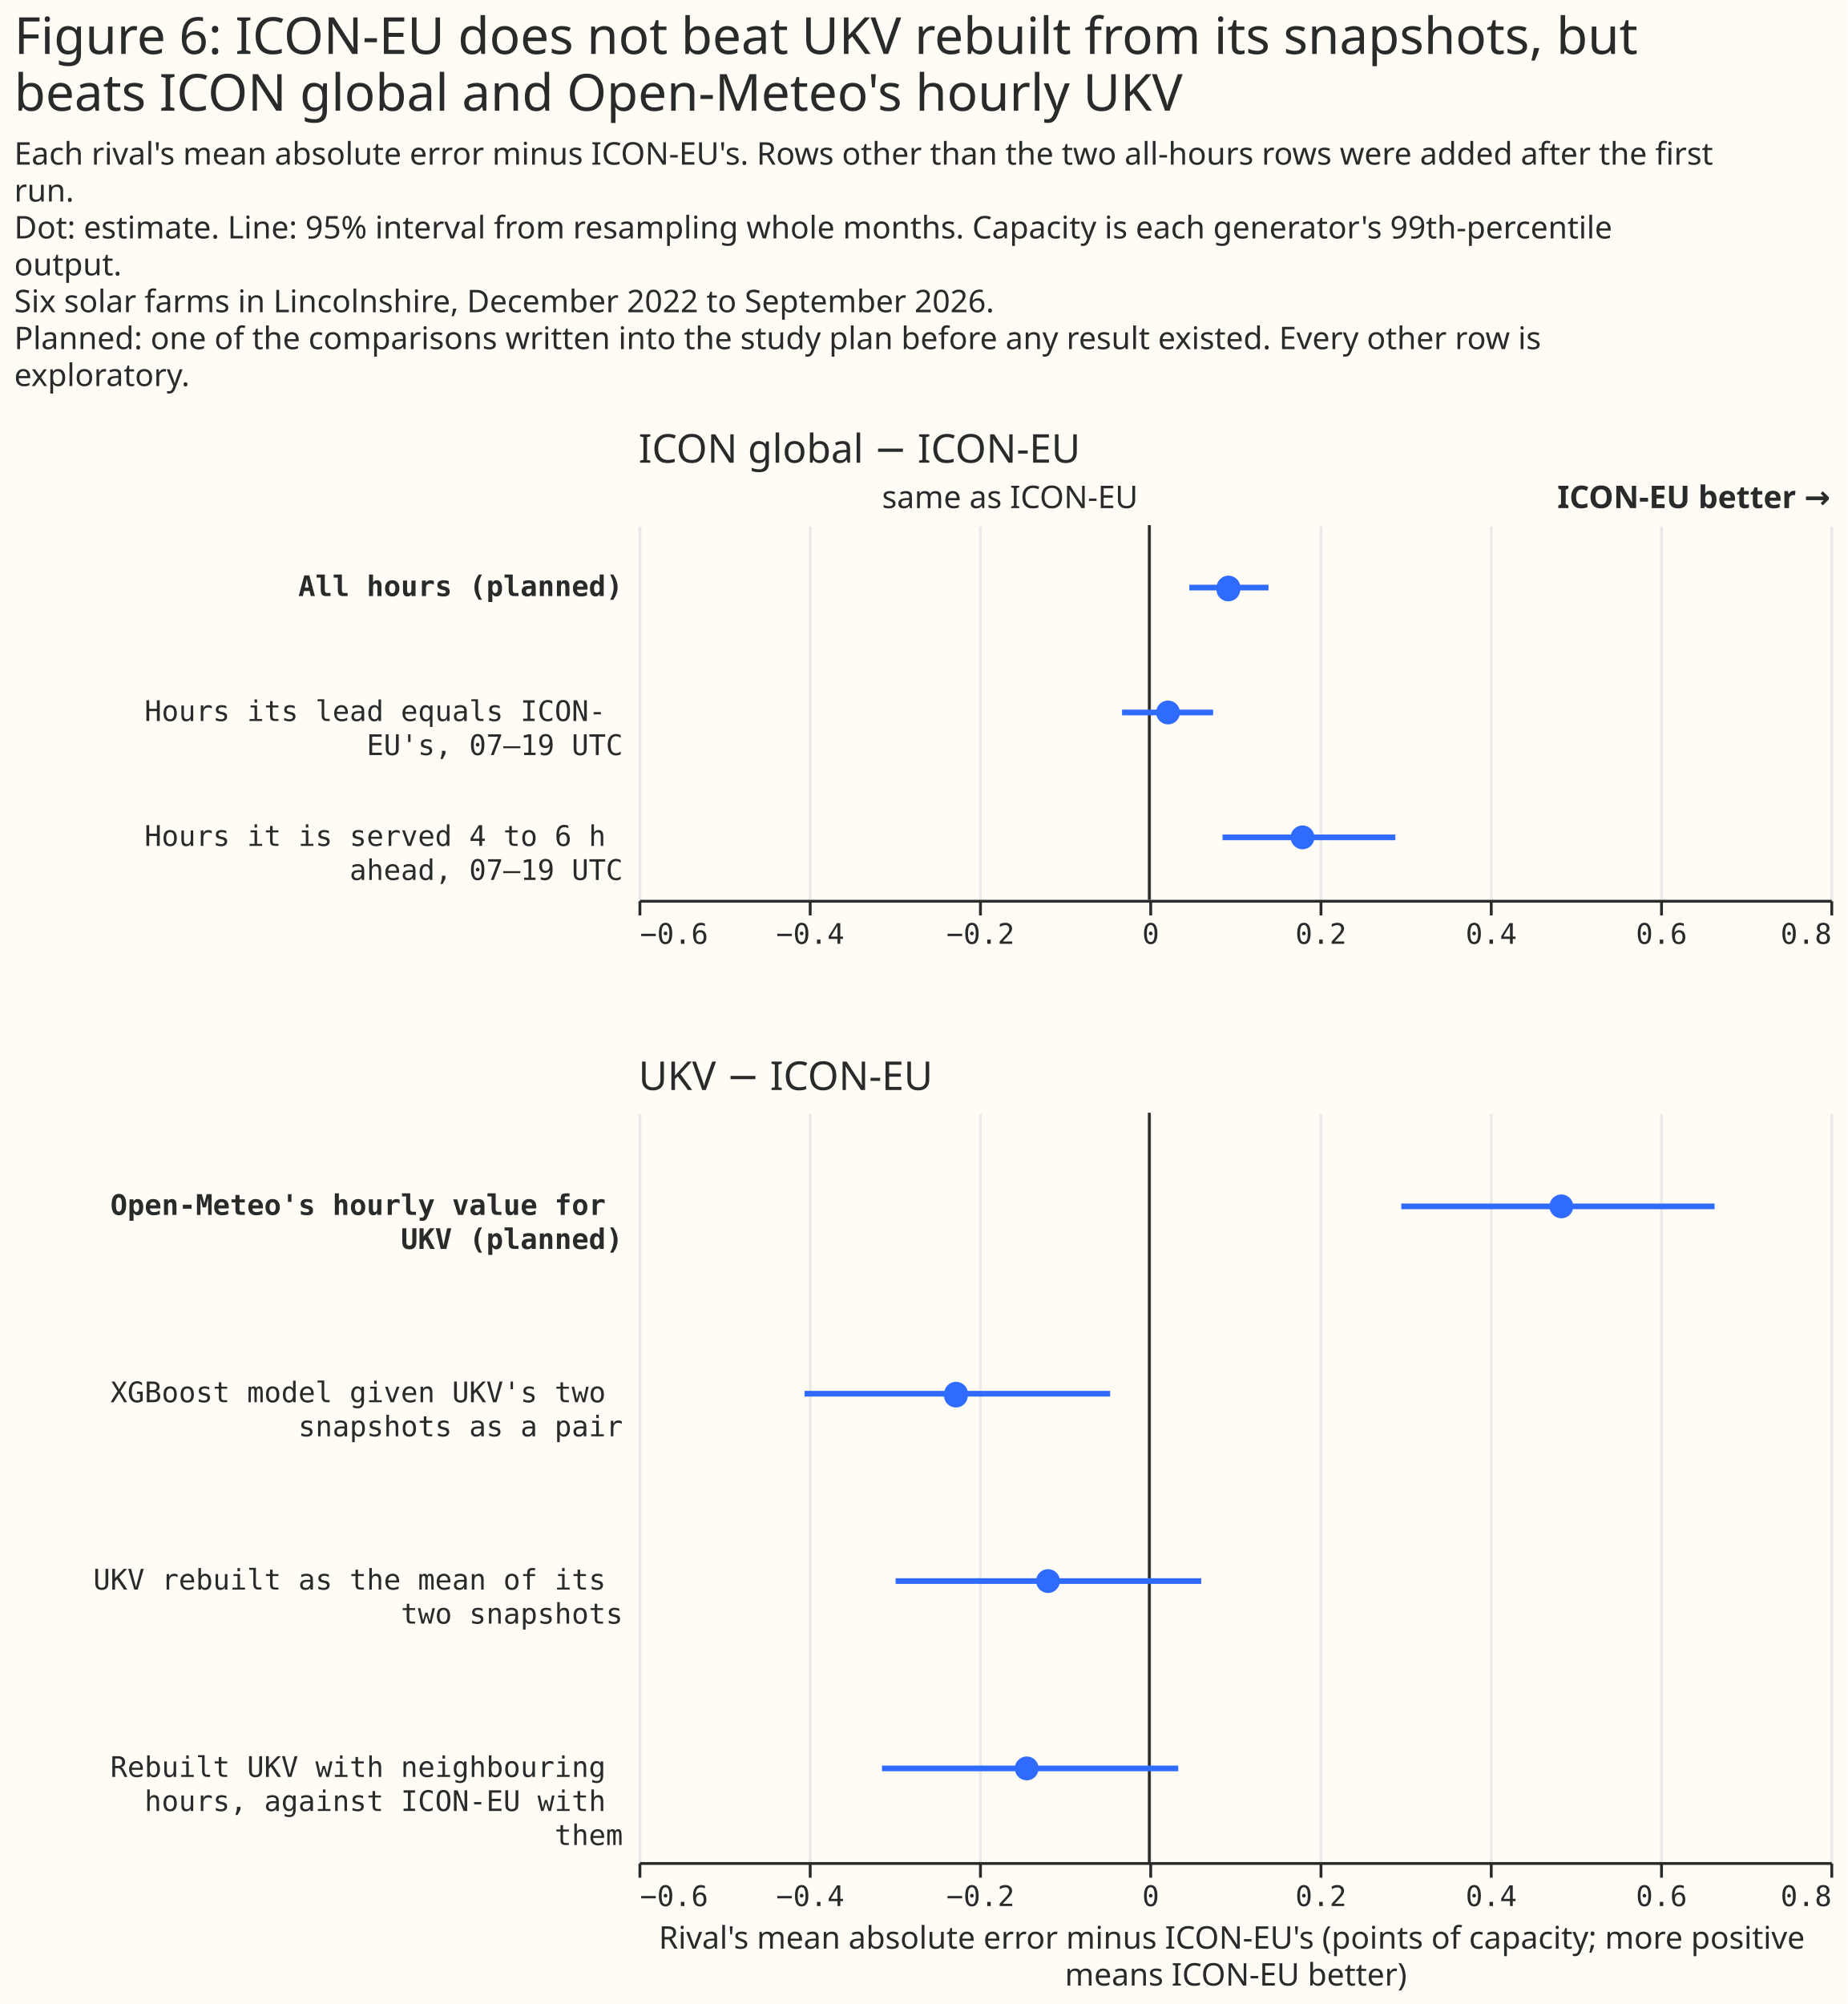
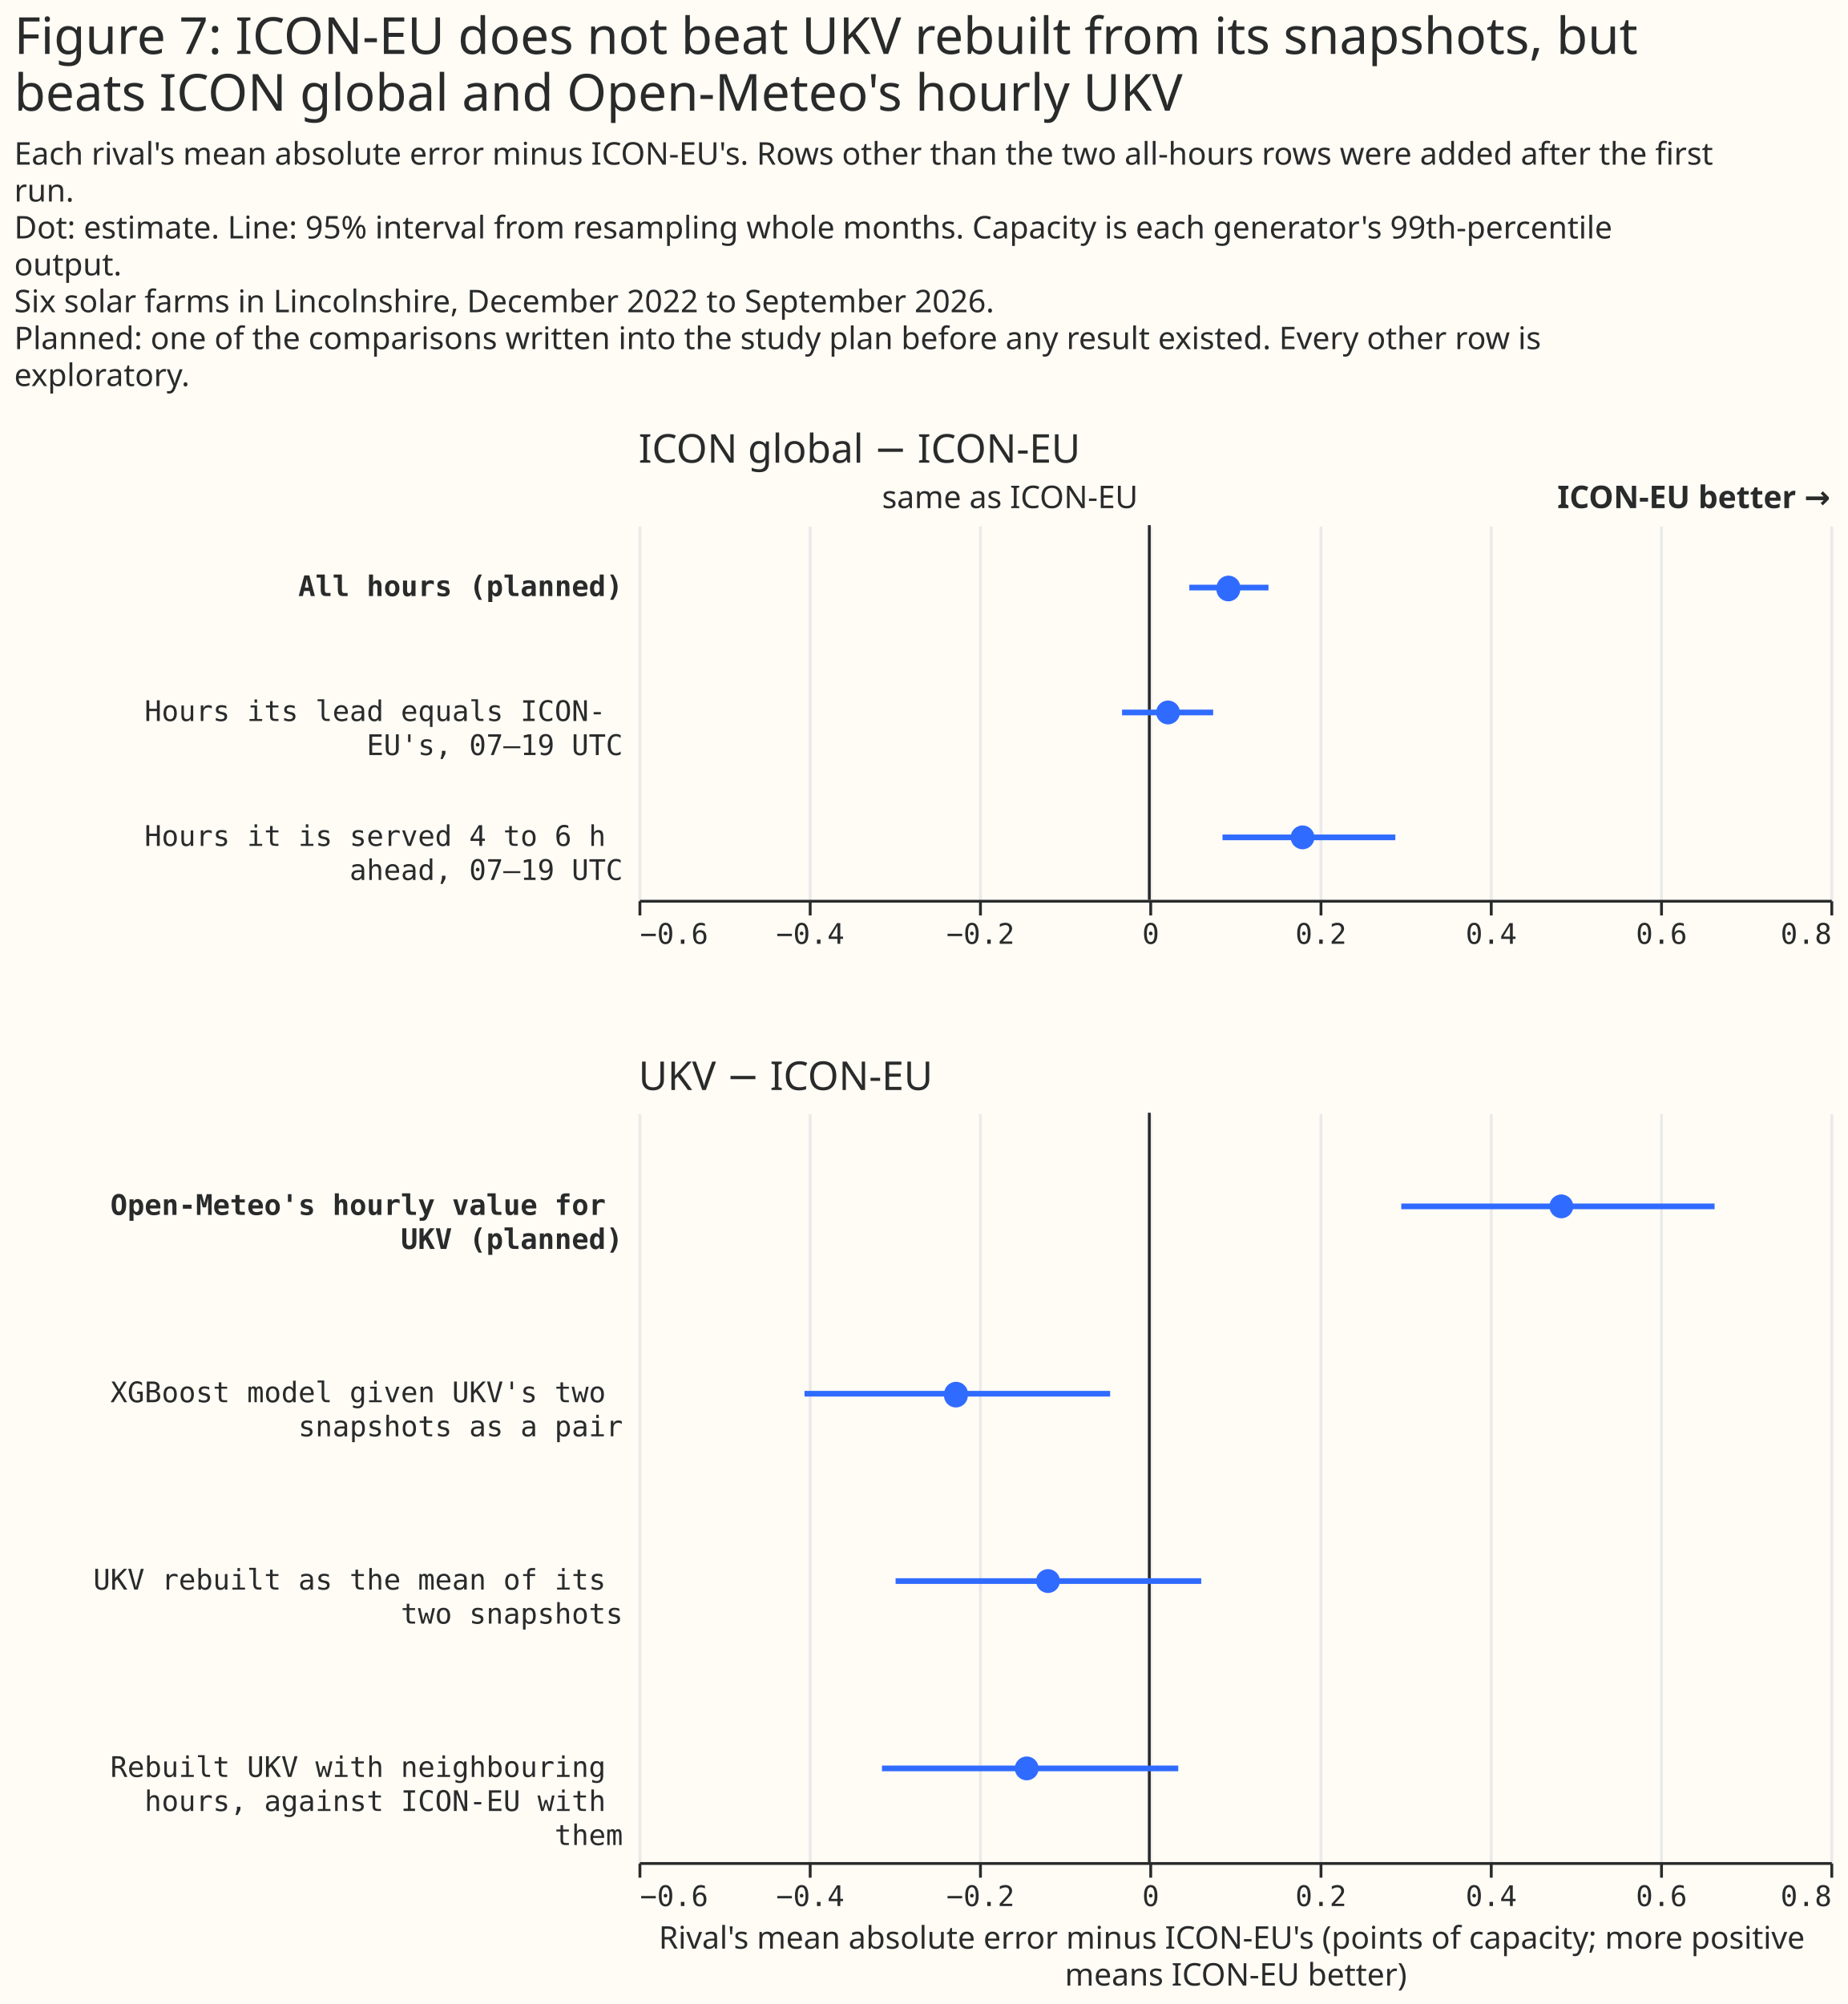
<svg xmlns="http://www.w3.org/2000/svg" width="651" height="706" class="marks" viewBox="0 0 651 706">
  <path fill="#fffbf5" d="M0 0h651v706H0z" />
  <g fill="none" stroke-miterlimit="10" aria-roledescription="group mark container" class="mark-group role-frame root">
    <path d="M225 185h420z" aria-hidden="true" class="background" />
    <g aria-roledescription="group mark container" class="mark-group role-scope concat_0_group">
      <path fill="#fffbf5" d="M225 185h420v132H225Z" aria-hidden="true" class="background" />
      <g aria-hidden="true" class="mark-group role-axis">
        <path stroke="#eaeaea" d="M225.5 317.5v-132m60 132v-132m60 132v-132m60 132v-132m60 132v-132m60 132v-132m60 132v-132m60 132v-132" class="mark-rule role-axis-grid" pointer-events="none" />
      </g>
      <g aria-label="X-axis for a linear scale with values from −0.6 to 0.8" aria-roledescription="axis" class="mark-group role-axis" pointer-events="none">
        <path stroke="#292b2b" d="M225.5 317.5v5m60-5v5m60-5v5m60-5v5m60-5v5m60-5v5m60-5v5m60-5v5" class="mark-rule role-axis-tick" />
        <g fill="#292b2b" class="mark-text role-axis-label" font-family="Matter Semi Mono, Roboto Mono, monospace" font-size="10">
          <text transform="translate(225.5 332.5)">−0.6</text>
          <text text-anchor="middle" transform="translate(285.5 332.5)">−0.4</text>
          <text text-anchor="middle" transform="translate(345.5 332.5)">−0.2</text>
          <text text-anchor="middle" transform="translate(405.5 332.5)">0</text>
          <text text-anchor="middle" transform="translate(465.5 332.5)">0.2</text>
          <text text-anchor="middle" transform="translate(525.5 332.5)">0.4</text>
          <text text-anchor="middle" transform="translate(585.5 332.5)">0.6</text>
          <text text-anchor="end" transform="translate(645.5 332.5)">0.8</text>
        </g>
        <path stroke="#292b2b" d="M225.5 317.5h420" class="mark-rule role-axis-domain" />
      </g>
      <g aria-label="Y-axis for a discrete scale with 3 values: All hours (planned), Hours its lead equals ICON-EU's, 07–19 UTC, Hours it is served 4 to 6 h ahead, 07–19 UTC" aria-roledescription="axis" class="mark-group role-axis">
        <g fill="#292b2b" class="mark-text role-axis-label" font-family="Matter Semi Mono, Roboto Mono, monospace" font-size="10" pointer-events="none" text-anchor="end">
          <text font-weight="bold" transform="translate(219.5 210)">All hours (planned)</text>
          <text transform="translate(219.5 254)">
            <tspan>Hours its lead equals ICON-</tspan>
            <tspan x="0" dy="12">EU's, 07–19 UTC</tspan>
          </text>
          <text transform="translate(219.5 298)">
            <tspan>Hours it is served 4 to 6 h</tspan>
            <tspan x="0" dy="12">ahead, 07–19 UTC</tspan>
          </text>
        </g>
      </g>
      <g aria-roledescription="rule mark container" class="mark-rule role-mark concat_0_layer_0_marks">
        <path stroke="#292b2b" d="M405 185v132" aria-label="x: 0" aria-roledescription="rule mark" />
      </g>
      <g aria-roledescription="text mark container" class="mark-text role-mark concat_0_layer_1_marks">
        <text fill="#292b2b" aria-label="x: 0" aria-roledescription="text mark" font-family="Matter XH, DM Sans, sans-serif" font-size="11" text-anchor="end" transform="translate(401 179)">same as ICON-EU</text>
      </g>
      <g aria-roledescription="text mark container" class="mark-text role-mark concat_0_layer_2_marks">
        <text fill="#292b2b" aria-label="x: 0.8" aria-roledescription="text mark" font-family="Matter XH, DM Sans, sans-serif" font-size="11" font-weight="bold" text-anchor="end" transform="translate(645 179)">ICON-EU better →</text>
      </g>
      <g stroke="#306bff" stroke-width="2" aria-hidden="true" class="mark-rule role-mark concat_0_layer_3_marks" clip-path="url(#a)" transform="translate(225 185)">
        <path d="M194.1 22H222m-51.6 44h32.1m3.3 44h60.9" />
      </g>
      <g fill="#306bff" aria-roledescription="symbol mark container" class="mark-symbol role-mark concat_0_layer_4_marks" clip-path="url(#b)" transform="translate(225 185)">
        <path d="M212 22a4.2 4.2 0 1 1-8.3 0 4.2 4.2 0 1 1 8.4 0" aria-label=": 0.09; label: All hours (planned); shade: weather model; Row: All hours (planned); Estimate: 0.093; Lower 95%: 0.047; Upper 95%: 0.14" aria-roledescription="point" />
        <path d="M190.8 66a4.2 4.2 0 1 1-8.4 0 4.2 4.2 0 1 1 8.4 0" aria-label=": 0.02; label: Hours its lead equals ICON-EU's, 07–19 UTC; shade: weather model; Row: Hours its lead equals ICON-EU's, 07–19 UTC; Estimate: 0.022; Lower 95%: −0.032; Upper 95%: 0.075" aria-roledescription="point" />
        <path d="M238.2 110a4.2 4.2 0 1 1-8.4 0 4.2 4.2 0 1 1 8.4 0" aria-label=": 0.18; label: Hours it is served 4 to 6 h ahead, 07–19 UTC; shade: weather model; Row: Hours it is served 4 to 6 h ahead, 07–19 UTC; Estimate: 0.18; Lower 95%: 0.086; Upper 95%: 0.289" aria-roledescription="point" />
      </g>
      <g class="mark-group role-title">
        <text fill="#292b2b" aria-label="Title text 'ICON global − ICON-EU'" aria-roledescription="title" class="mark-text role-title-text" font-family="Matter XH, DM Sans, sans-serif" font-size="14" pointer-events="none" transform="translate(225 163)">ICON global − ICON-EU</text>
      </g>
    </g>
    <g aria-roledescription="group mark container" class="mark-group role-scope concat_1_group">
      <path fill="#fffbf5" d="M225 392h420v264H225Z" aria-hidden="true" class="background" />
      <g aria-hidden="true" class="mark-group role-axis">
        <path stroke="#eaeaea" d="M225.5 656.5v-264m60 264v-264m60 264v-264m60 264v-264m60 264v-264m60 264v-264m60 264v-264m60 264v-264" class="mark-rule role-axis-grid" pointer-events="none" />
      </g>
      <g aria-label="X-axis titled 'Rival's mean absolute error minus ICON-EU's (points of capacity; more positive means ICON-EU better)' for a linear scale with values from −0.6 to 0.8" aria-roledescription="axis" class="mark-group role-axis" pointer-events="none">
        <path stroke="#292b2b" d="M225.5 656.5v5m60-5v5m60-5v5m60-5v5m60-5v5m60-5v5m60-5v5m60-5v5" class="mark-rule role-axis-tick" />
        <g fill="#292b2b" class="mark-text role-axis-label" font-family="Matter Semi Mono, Roboto Mono, monospace" font-size="10">
          <text transform="translate(225.5 671.5)">−0.6</text>
          <text text-anchor="middle" transform="translate(285.5 671.5)">−0.4</text>
          <text text-anchor="middle" transform="translate(345.5 671.5)">−0.2</text>
          <text text-anchor="middle" transform="translate(405.5 671.5)">0</text>
          <text text-anchor="middle" transform="translate(465.5 671.5)">0.2</text>
          <text text-anchor="middle" transform="translate(525.5 671.5)">0.4</text>
          <text text-anchor="middle" transform="translate(585.5 671.5)">0.6</text>
          <text text-anchor="end" transform="translate(645.5 671.5)">0.8</text>
        </g>
        <path stroke="#292b2b" d="M225.5 656.5h420" class="mark-rule role-axis-domain" />
        <text fill="#292b2b" class="mark-text role-axis-title" font-family="Matter XH, DM Sans, sans-serif" font-size="11" text-anchor="middle" transform="translate(435.5 686.5)">
          <tspan>Rival's mean absolute error minus ICON-EU's (points of capacity; more positive</tspan>
          <tspan x="0" dy="13">means ICON-EU better)</tspan>
        </text>
      </g>
      <g aria-label="Y-axis for a discrete scale with 4 values: Open-Meteo's hourly value for UKV (planned), XGBoost model given UKV's two snapshots as a pair, UKV rebuilt as the mean of its two snapshots, Rebuilt UKV with neighbouring hours, against ICON-EU with them" aria-roledescription="axis" class="mark-group role-axis">
        <g fill="#292b2b" class="mark-text role-axis-label" font-family="Matter Semi Mono, Roboto Mono, monospace" font-size="10" pointer-events="none" text-anchor="end">
          <text font-weight="bold" transform="translate(219.5 428)">
            <tspan>Open-Meteo's hourly value for</tspan>
            <tspan x="0" dy="12">UKV (planned)</tspan>
          </text>
          <text transform="translate(219.5 494)">
            <tspan>XGBoost model given UKV's two</tspan>
            <tspan x="0" dy="12">snapshots as a pair</tspan>
          </text>
          <text transform="translate(219.5 560)">
            <tspan>UKV rebuilt as the mean of its</tspan>
            <tspan x="0" dy="12">two snapshots</tspan>
          </text>
          <text transform="translate(219.5 626)">
            <tspan>Rebuilt UKV with neighbouring</tspan>
            <tspan x="0" dy="12">hours, against ICON-EU with</tspan>
            <tspan x="0" dy="12">them</tspan>
          </text>
        </g>
      </g>
      <g aria-roledescription="rule mark container" class="mark-rule role-mark concat_1_layer_0_marks">
        <path stroke="#292b2b" d="M405 392v264" aria-label="x: 0" aria-roledescription="rule mark" />
      </g>
      <g stroke="#306bff" stroke-width="2" aria-hidden="true" class="mark-rule role-mark concat_1_layer_1_marks" clip-path="url(#c)" transform="translate(225 392)">
        <path d="M268.8 33h110.4M58.5 99h107.7m-75.6 66h107.7M85.8 231h104.4" />
      </g>
      <g fill="#306bff" aria-roledescription="symbol mark container" class="mark-symbol role-mark concat_1_layer_2_marks" clip-path="url(#d)" transform="translate(225 392)">
        <path d="M329.4 33a4.2 4.2 0 1 1-8.4 0 4.2 4.2 0 1 1 8.4 0" aria-label="Rival's mean absolute error minus ICON-EU's (points of capacity; more positive, means ICON-EU better): 0.48; label: Open-Meteo's hourly value for UKV (planned); shade: weather model; Row: Open-Meteo's hourly value for UKV (planned); Estimate: 0.484; Lower 95%: 0.296; Upper 95%: 0.664" aria-roledescription="point" />
        <path d="M116 99a4.2 4.2 0 1 1-8.3 0 4.2 4.2 0 1 1 8.4 0" aria-label="Rival's mean absolute error minus ICON-EU's (points of capacity; more positive, means ICON-EU better): −0.23; label: XGBoost model given UKV's two snapshots as a pair; shade: weather model; Row: XGBoost model given UKV's two snapshots as a pair; Estimate: −0.227; Lower 95%: −0.405; Upper 95%: −0.046" aria-roledescription="point" />
        <path d="M148.5 165a4.2 4.2 0 1 1-8.4 0 4.2 4.2 0 1 1 8.4 0" aria-label="Rival's mean absolute error minus ICON-EU's (points of capacity; more positive, means ICON-EU better): −0.12; label: UKV rebuilt as the mean of its two snapshots; shade: weather model; Row: UKV rebuilt as the mean of its two snapshots; Estimate: −0.119; Lower 95%: −0.298; Upper 95%: 0.061" aria-roledescription="point" />
        <path d="M141 231a4.2 4.2 0 1 1-8.4 0 4.2 4.2 0 1 1 8.4 0" aria-label="Rival's mean absolute error minus ICON-EU's (points of capacity; more positive, means ICON-EU better): −0.14; label: Rebuilt UKV with neighbouring hours, against ICON-EU with them; shade: weather model; Row: Rebuilt UKV with neighbouring hours, against ICON-EU with them; Estimate: −0.144; Lower 95%: −0.314; Upper 95%: 0.034" aria-roledescription="point" />
      </g>
      <g class="mark-group role-title">
        <text fill="#292b2b" aria-label="Title text 'UKV − ICON-EU'" aria-roledescription="title" class="mark-text role-title-text" font-family="Matter XH, DM Sans, sans-serif" font-size="14" pointer-events="none" transform="translate(225 384)">UKV − ICON-EU</text>
      </g>
    </g>
    <g fill="#292b2b" class="mark-group role-title" font-family="Matter XH, DM Sans, sans-serif" pointer-events="none">
-       <text aria-label="Title text 'Figure 6: ICON-EU does not beat UKV rebuilt from its snapshots, but beats ICON global and Open-Meteo's hourly UKV'" aria-roledescription="title" class="mark-text role-title-text" font-size="18" transform="translate(5 19)">
-         <tspan>Figure 6: ICON-EU does not beat UKV rebuilt from its snapshots, but</tspan>
+       <text aria-label="Title text 'Figure 7: ICON-EU does not beat UKV rebuilt from its snapshots, but beats ICON global and Open-Meteo's hourly UKV'" aria-roledescription="title" class="mark-text role-title-text" font-size="18" transform="translate(5 19)">
+         <tspan>Figure 7: ICON-EU does not beat UKV rebuilt from its snapshots, but</tspan>
        <tspan x="0" dy="20">beats ICON global and Open-Meteo's hourly UKV</tspan>
      </text>
      <text aria-label="Subtitle text 'Each rival's mean absolute error minus ICON-EU's. Rows other than the two all-hours rows were added after the first run. Dot: estimate. Line: 95% interval from resampling whole months. Capacity is each generator's 99th-percentile output. Six solar farms in Lincolnshire, December 2022 to September 2026. Planned: one of the comparisons written into the study plan before any result existed. Every other row is exploratory.'" aria-roledescription="subtitle" class="mark-text role-title-subtitle" font-size="11" transform="translate(5 58)">
        <tspan>Each rival's mean absolute error minus ICON-EU's. Rows other than the two all-hours rows were added after the first</tspan>
        <tspan x="0" dy="13">run.</tspan>
        <tspan x="0" dy="13">Dot: estimate. Line: 95% interval from resampling whole months. Capacity is each generator's 99th-percentile</tspan>
        <tspan x="0" dy="13">output.</tspan>
        <tspan x="0" dy="13">Six solar farms in Lincolnshire, December 2022 to September 2026.</tspan>
        <tspan x="0" dy="13">Planned: one of the comparisons written into the study plan before any result existed. Every other row is</tspan>
        <tspan x="0" dy="13">exploratory.</tspan>
      </text>
    </g>
  </g>
  <defs>
    <clipPath id="a">
      <path d="M0 0h420v132H0z" />
    </clipPath>
    <clipPath id="b">
      <path d="M0 0h420v132H0z" />
    </clipPath>
    <clipPath id="c">
      <path d="M0 0h420v264H0z" />
    </clipPath>
    <clipPath id="d">
      <path d="M0 0h420v264H0z" />
    </clipPath>
  </defs>
</svg>
